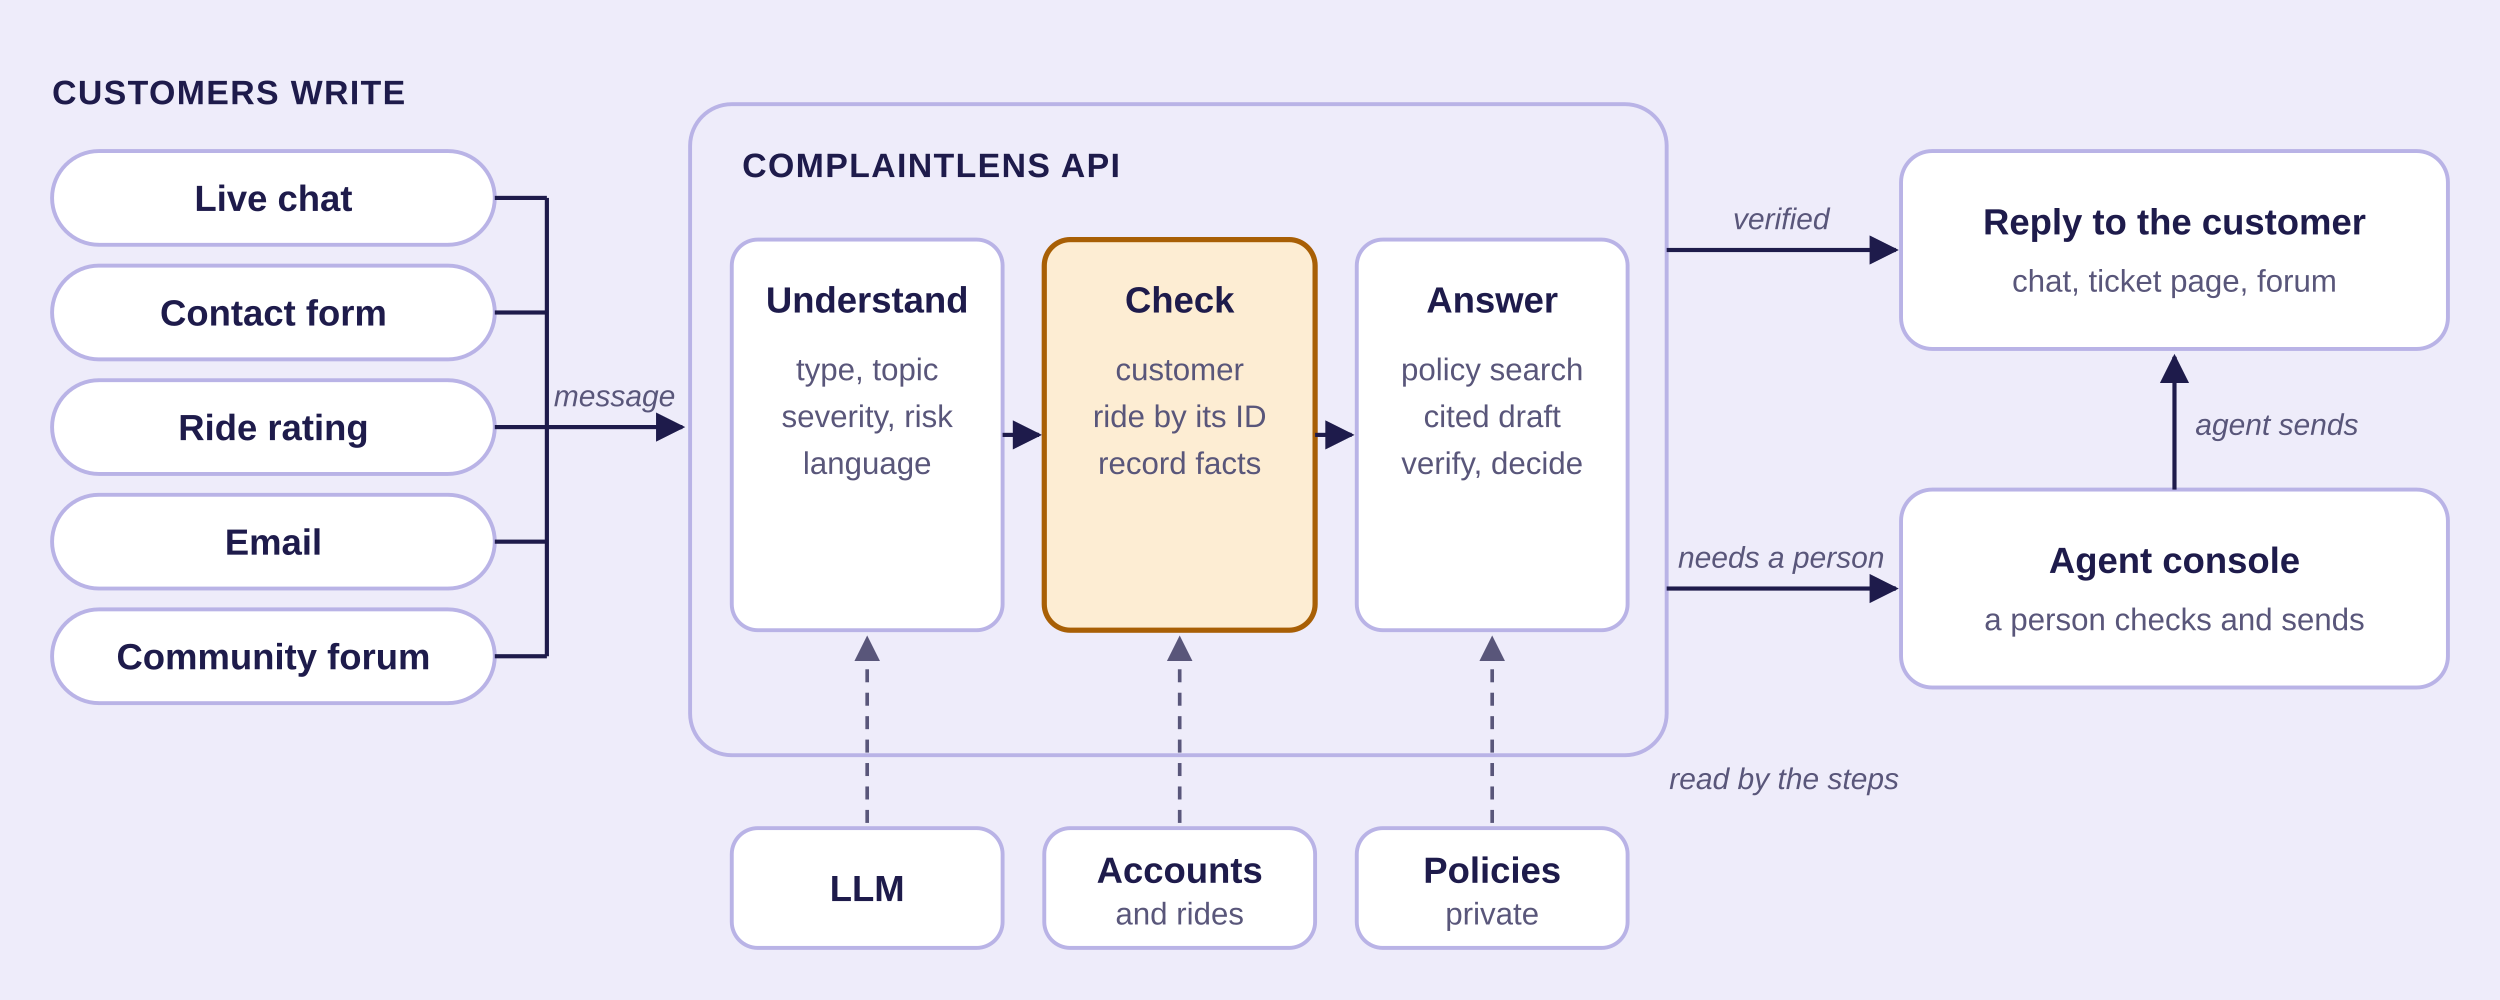
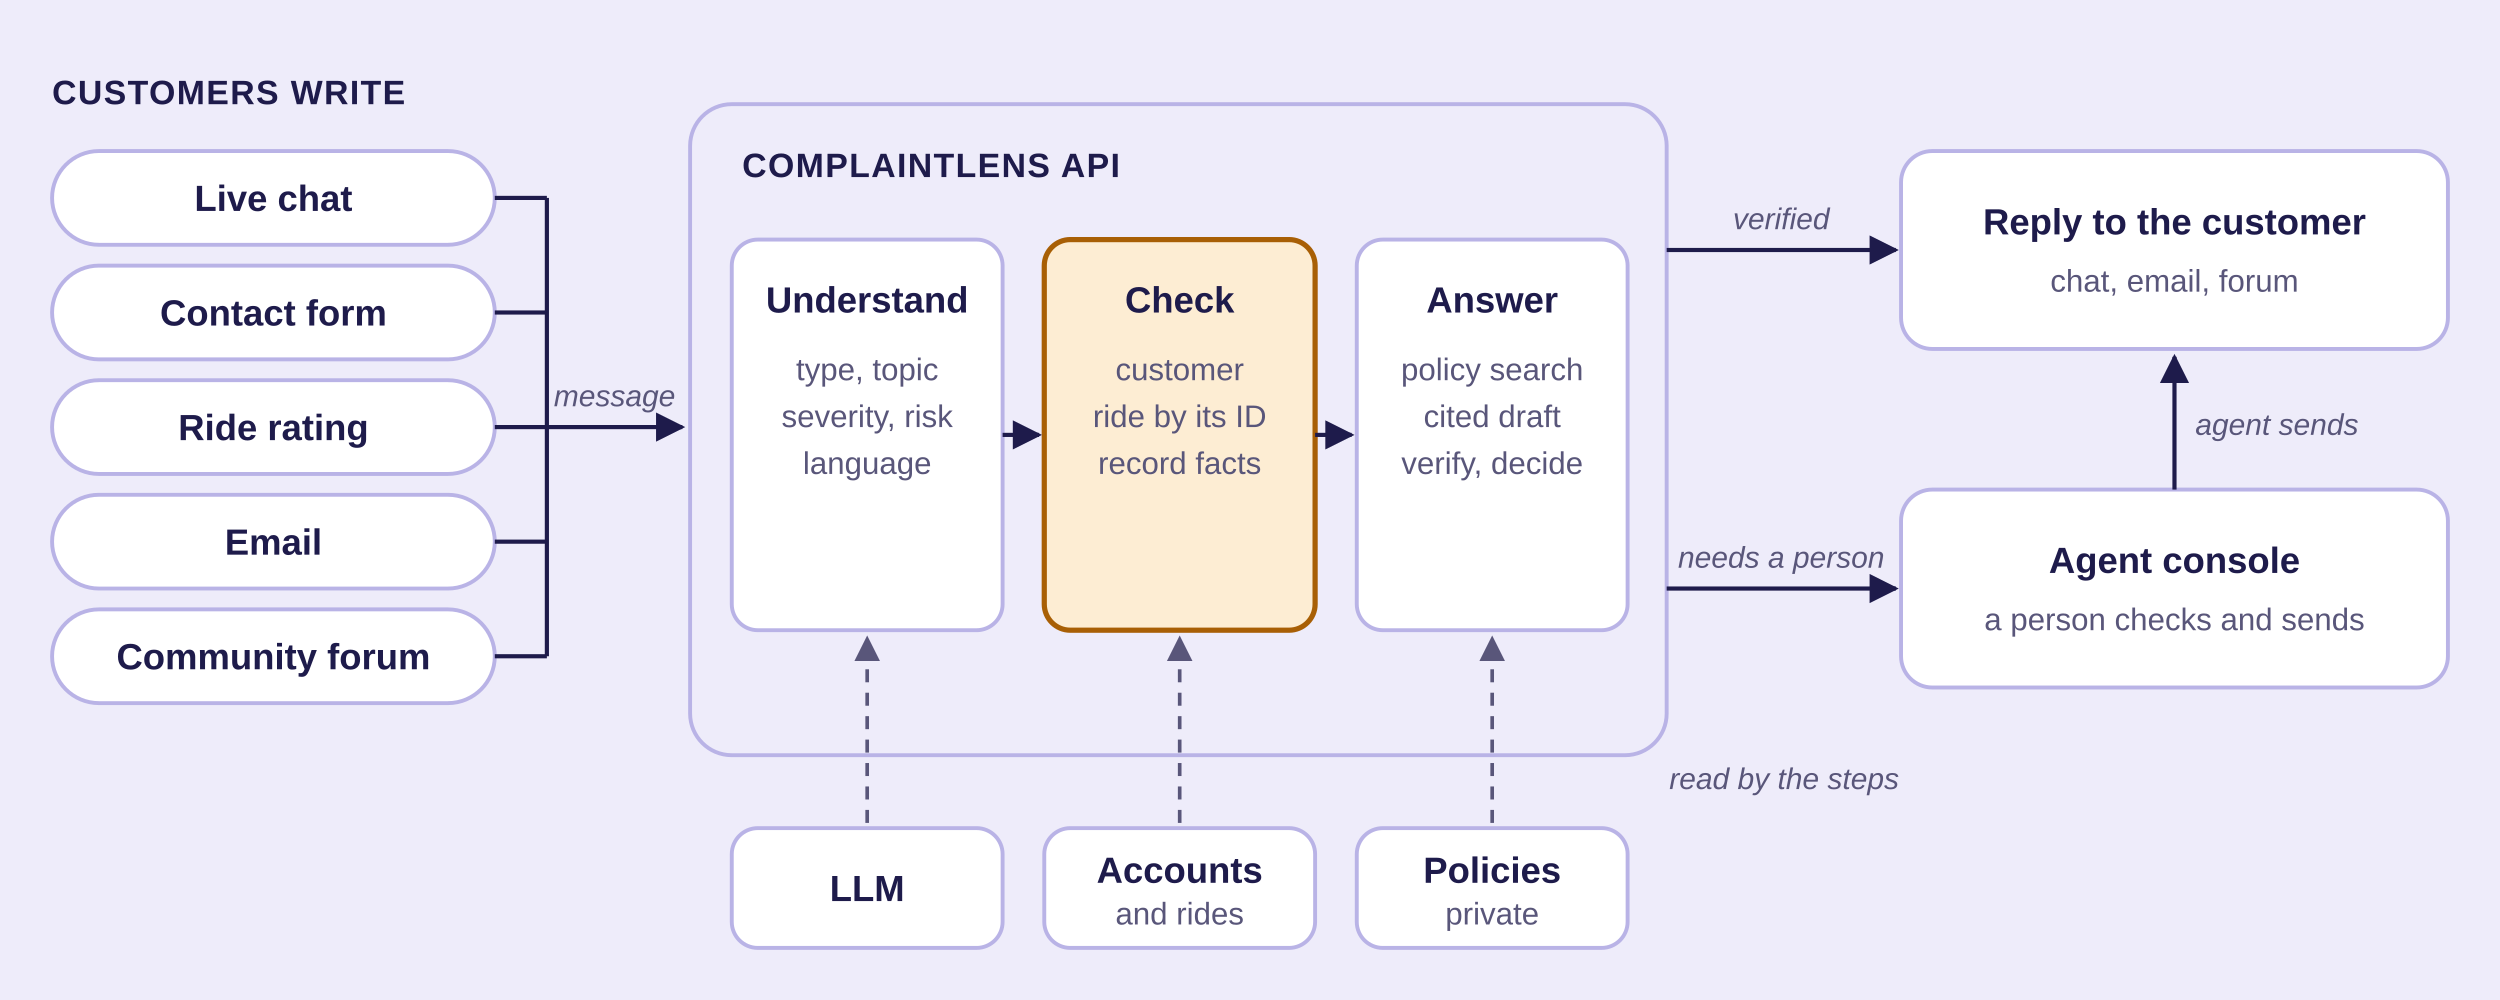
<svg xmlns="http://www.w3.org/2000/svg" width="960" height="384" viewBox="0 0 960 384" role="img" aria-label="Five customer channels send messages to the ComplaintLens API, which understands, checks and answers them using an LLM, customer accounts and private policies. Verified answers go to the customer; the rest go to the agent console, where a person sends the reply.">
  <style>/* Diagram vocabulary (classes, so both themes come from the tokens). */
.b { fill: #ffffff; stroke: #b9b3e6; stroke-width: 1.5; }
.key { fill: #fdedd3; stroke: #a85f05; stroke-width: 2; }
.group { fill: none; stroke: #b9b3e6; stroke-width: 1.5; stroke-dasharray: 6 5; }
.frame { fill: #eeecfa; stroke: #b9b3e6; stroke-width: 1.5; }
.t { fill: #1e1b4b; font-size: 14px; font-weight: 600; }
.d { fill: #59567a; font-size: 12px; }
.lbl { fill: #59567a; font-size: 11.5px; font-style: italic; }
.h { fill: #1e1b4b; font-size: 13px; font-weight: 600; letter-spacing: 0.04em; }
.w { fill: none; stroke: #1e1b4b; stroke-width: 1.6; }
.wk { fill: none; stroke: #a85f05; stroke-width: 2; }
.wd { fill: none; stroke: #59567a; stroke-width: 1.4; stroke-dasharray: 5 4; }
.ah { fill: #1e1b4b; }
.ahk { fill: #a85f05; }
.ahd { fill: #59567a; }
 text { font-family: "IBM Plex Sans", "Segoe UI", Arial, sans-serif; }</style>
  <rect width="100%" height="100%" fill="#eeecfa" />
  <defs>
    <marker id="a1" viewBox="0 0 10 10" refX="9" refY="5" markerWidth="7" markerHeight="7" orient="auto-start-reverse">
      <path class="ah" d="M0 0L10 5L0 10z" />
    </marker>
    <marker id="a1d" viewBox="0 0 10 10" refX="9" refY="5" markerWidth="7" markerHeight="7" orient="auto-start-reverse">
      <path class="ahd" d="M0 0L10 5L0 10z" />
    </marker>
  </defs>
  <text class="h" x="20" y="40">CUSTOMERS WRITE</text>
  <g>
    <rect class="b" x="20" y="58" width="170" height="36" rx="18" />
    <text class="t" x="105" y="81" text-anchor="middle">Live chat</text>
    <rect class="b" x="20" y="102" width="170" height="36" rx="18" />
    <text class="t" x="105" y="125" text-anchor="middle">Contact form</text>
    <rect class="b" x="20" y="146" width="170" height="36" rx="18" />
    <text class="t" x="105" y="169" text-anchor="middle">Ride rating</text>
    <rect class="b" x="20" y="190" width="170" height="36" rx="18" />
    <text class="t" x="105" y="213" text-anchor="middle">Email</text>
    <rect class="b" x="20" y="234" width="170" height="36" rx="18" />
    <text class="t" x="105" y="257" text-anchor="middle">Community forum</text>
  </g>
  <path class="w" d="M190 76H210M190 120H210M190 164H210M190 208H210M190 252H210M210 76V252" />
  <path class="w" d="M210 164H262" marker-end="url(#a1)" />
  <text class="lbl" x="236" y="156" text-anchor="middle">message</text>
  <rect class="frame" x="265" y="40" width="375" height="250" rx="16" />
  <text class="h" x="285" y="68">COMPLAINTLENS API</text>
  <rect class="b" x="281" y="92" width="104" height="150" rx="10" />
  <text class="t" x="333" y="120" text-anchor="middle">Understand</text>
  <text class="d" x="333" y="146" text-anchor="middle">type, topic</text>
  <text class="d" x="333" y="164" text-anchor="middle">severity, risk</text>
  <text class="d" x="333" y="182" text-anchor="middle">language</text>
  <rect class="key" x="401" y="92" width="104" height="150" rx="10" />
  <text class="t" x="453" y="120" text-anchor="middle">Check</text>
  <text class="d" x="453" y="146" text-anchor="middle">customer</text>
  <text class="d" x="453" y="164" text-anchor="middle">ride by its ID</text>
  <text class="d" x="453" y="182" text-anchor="middle">record facts</text>
  <rect class="b" x="521" y="92" width="104" height="150" rx="10" />
  <text class="t" x="573" y="120" text-anchor="middle">Answer</text>
  <text class="d" x="573" y="146" text-anchor="middle">policy search</text>
  <text class="d" x="573" y="164" text-anchor="middle">cited draft</text>
  <text class="d" x="573" y="182" text-anchor="middle">verify, decide</text>
  <path class="w" d="M385 167H399" marker-end="url(#a1)" />
  <path class="w" d="M505 167H519" marker-end="url(#a1)" />
  <rect class="b" x="281" y="318" width="104" height="46" rx="10" />
  <text class="t" x="333" y="346" text-anchor="middle">LLM</text>
  <rect class="b" x="401" y="318" width="104" height="46" rx="10" />
  <text class="t" x="453" y="339" text-anchor="middle">Accounts</text>
  <text class="d" x="453" y="355" text-anchor="middle">and rides</text>
  <rect class="b" x="521" y="318" width="104" height="46" rx="10" />
  <text class="t" x="573" y="339" text-anchor="middle">Policies</text>
  <text class="d" x="573" y="355" text-anchor="middle">private</text>
  <path class="wd" d="M333 316V245" marker-end="url(#a1d)" />
  <path class="wd" d="M453 316V245" marker-end="url(#a1d)" />
  <path class="wd" d="M573 316V245" marker-end="url(#a1d)" />
  <text class="lbl" x="641" y="303">read by the steps</text>
  <path class="w" d="M640 96H728" marker-end="url(#a1)" />
  <text class="lbl" x="684" y="88" text-anchor="middle">verified</text>
  <path class="w" d="M640 226H728" marker-end="url(#a1)" />
  <text class="lbl" x="684" y="218" text-anchor="middle">needs a person</text>
  <rect class="b" x="730" y="58" width="210" height="76" rx="12" />
  <text class="t" x="835" y="90" text-anchor="middle">Reply to the customer</text>
-   <text class="d" x="835" y="112" text-anchor="middle">chat, ticket page, forum</text>
+   <text class="d" x="835" y="112" text-anchor="middle">chat, email, forum</text>
  <rect class="b" x="730" y="188" width="210" height="76" rx="12" />
  <text class="t" x="835" y="220" text-anchor="middle">Agent console</text>
  <text class="d" x="835" y="242" text-anchor="middle">a person checks and sends</text>
  <path class="w" d="M835 188V137" marker-end="url(#a1)" />
  <text class="lbl" x="843" y="167">agent sends</text>
</svg>
